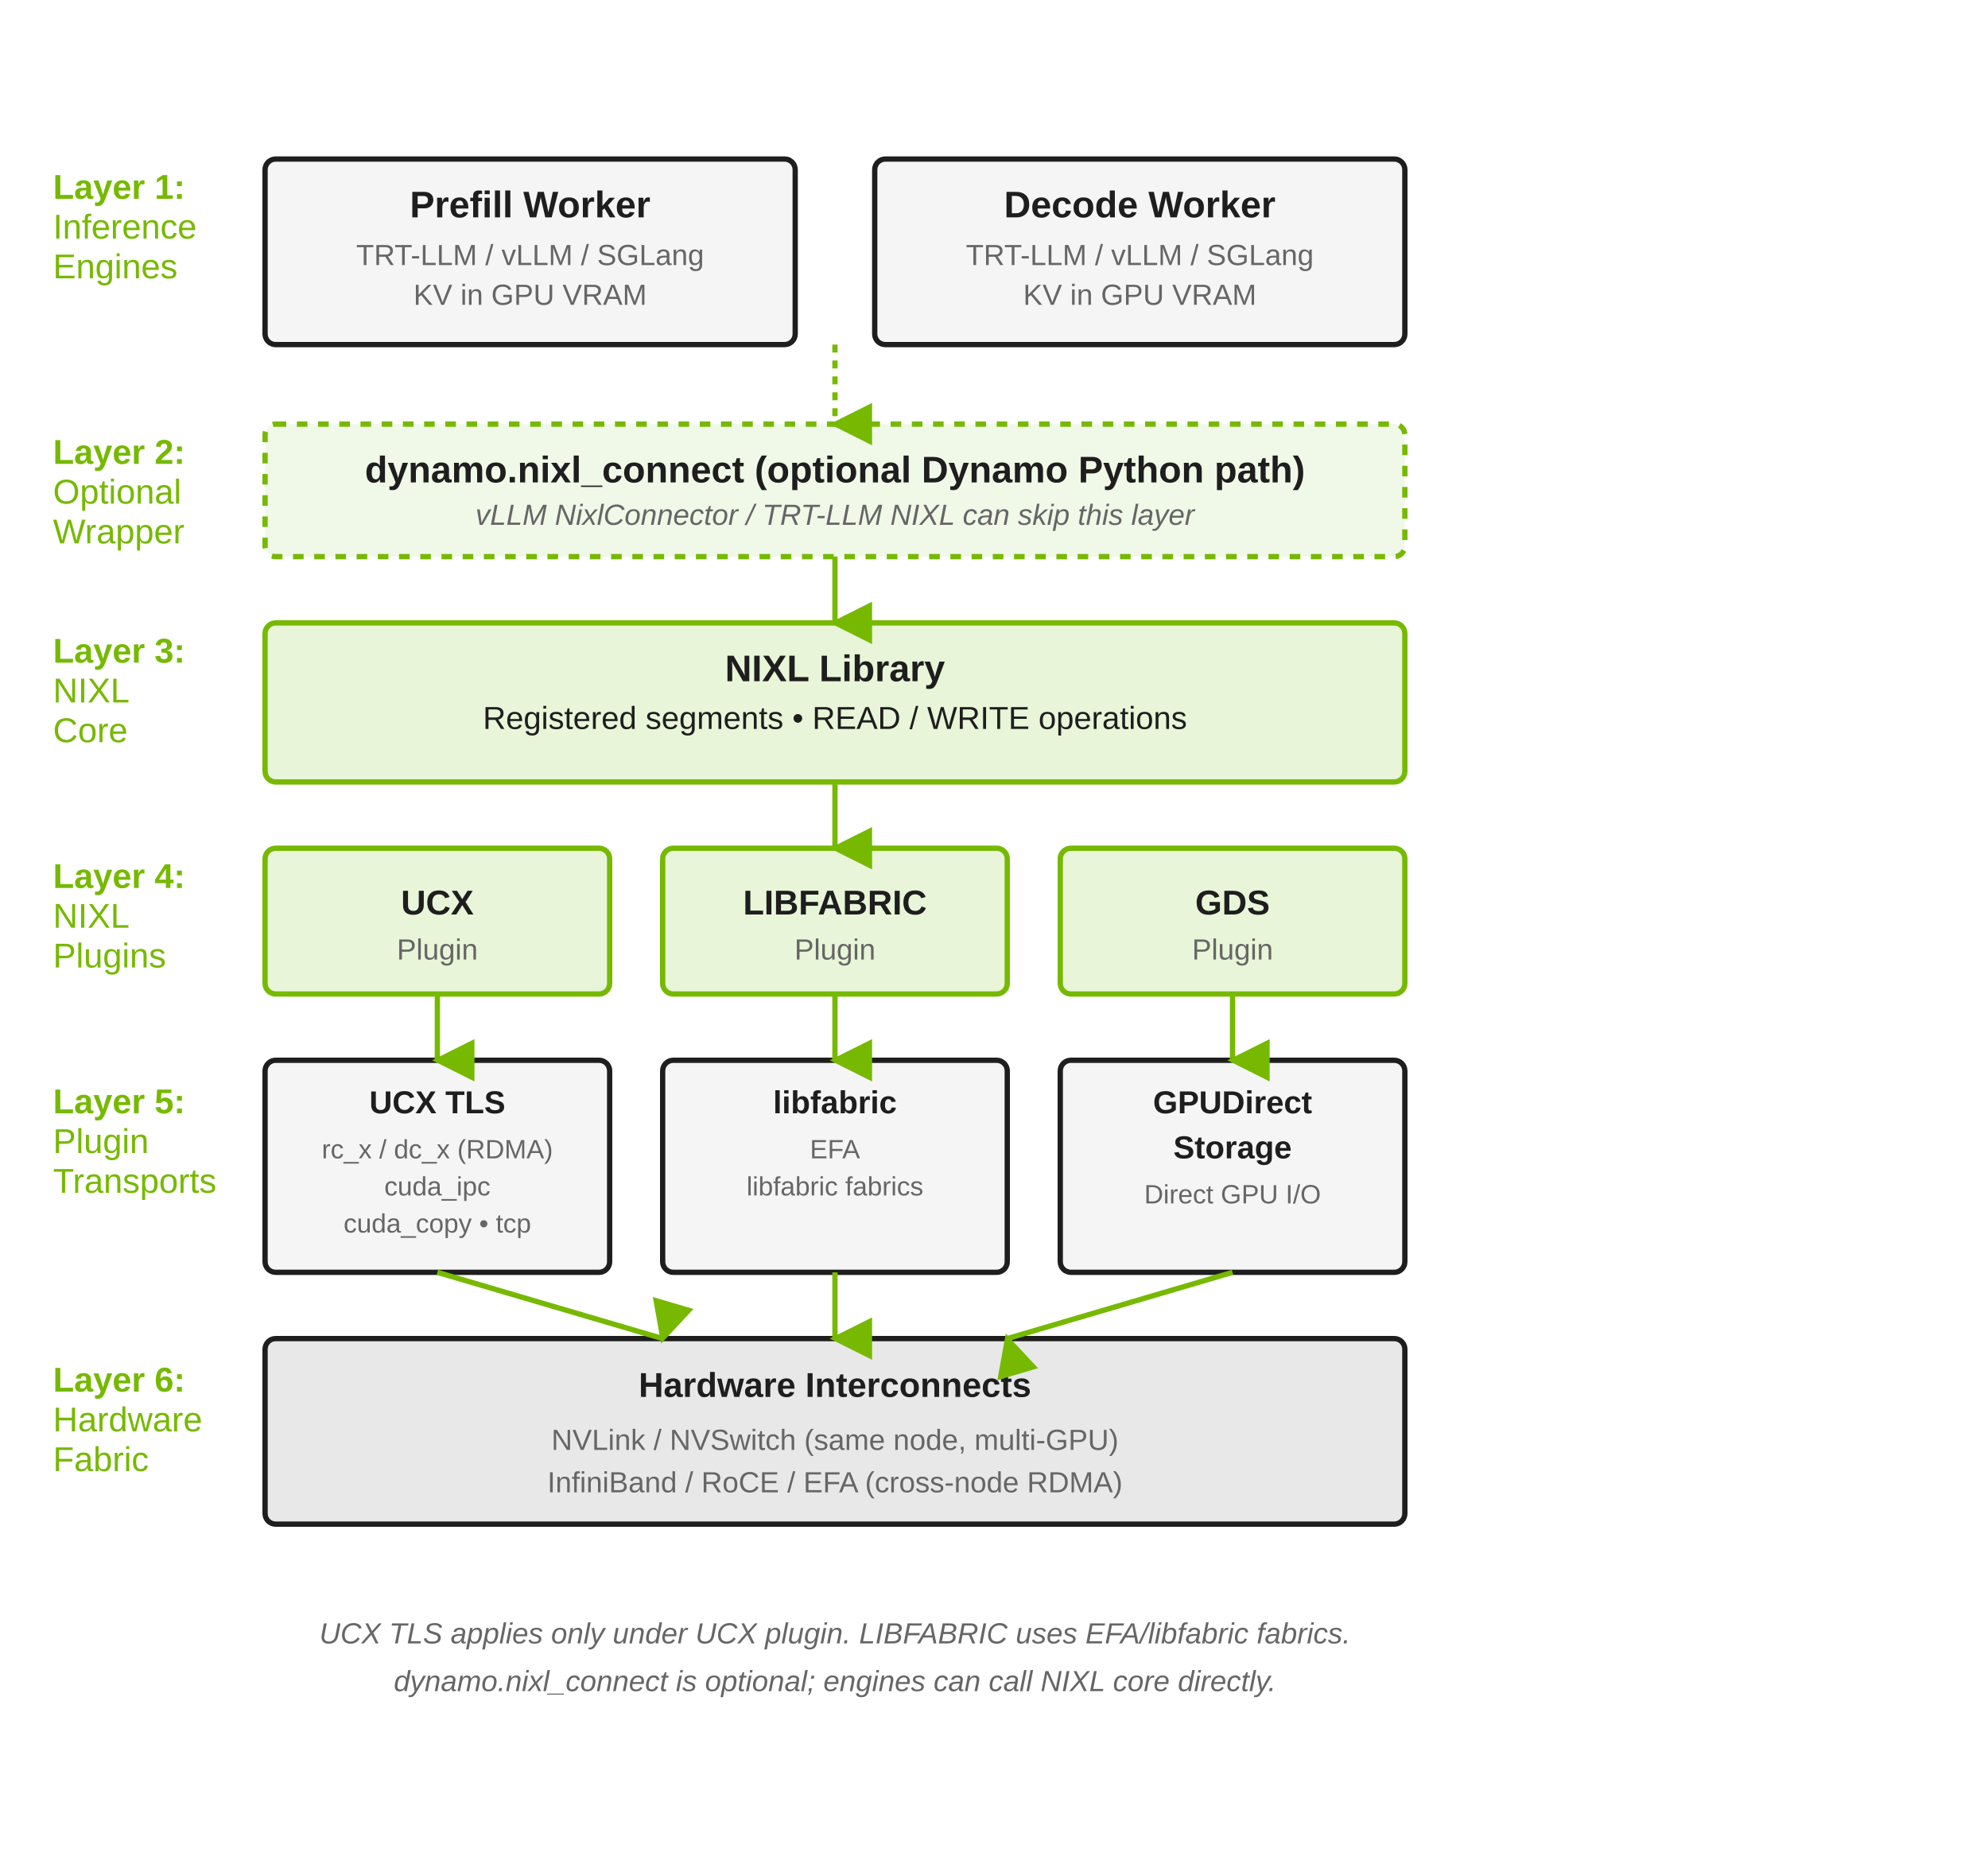
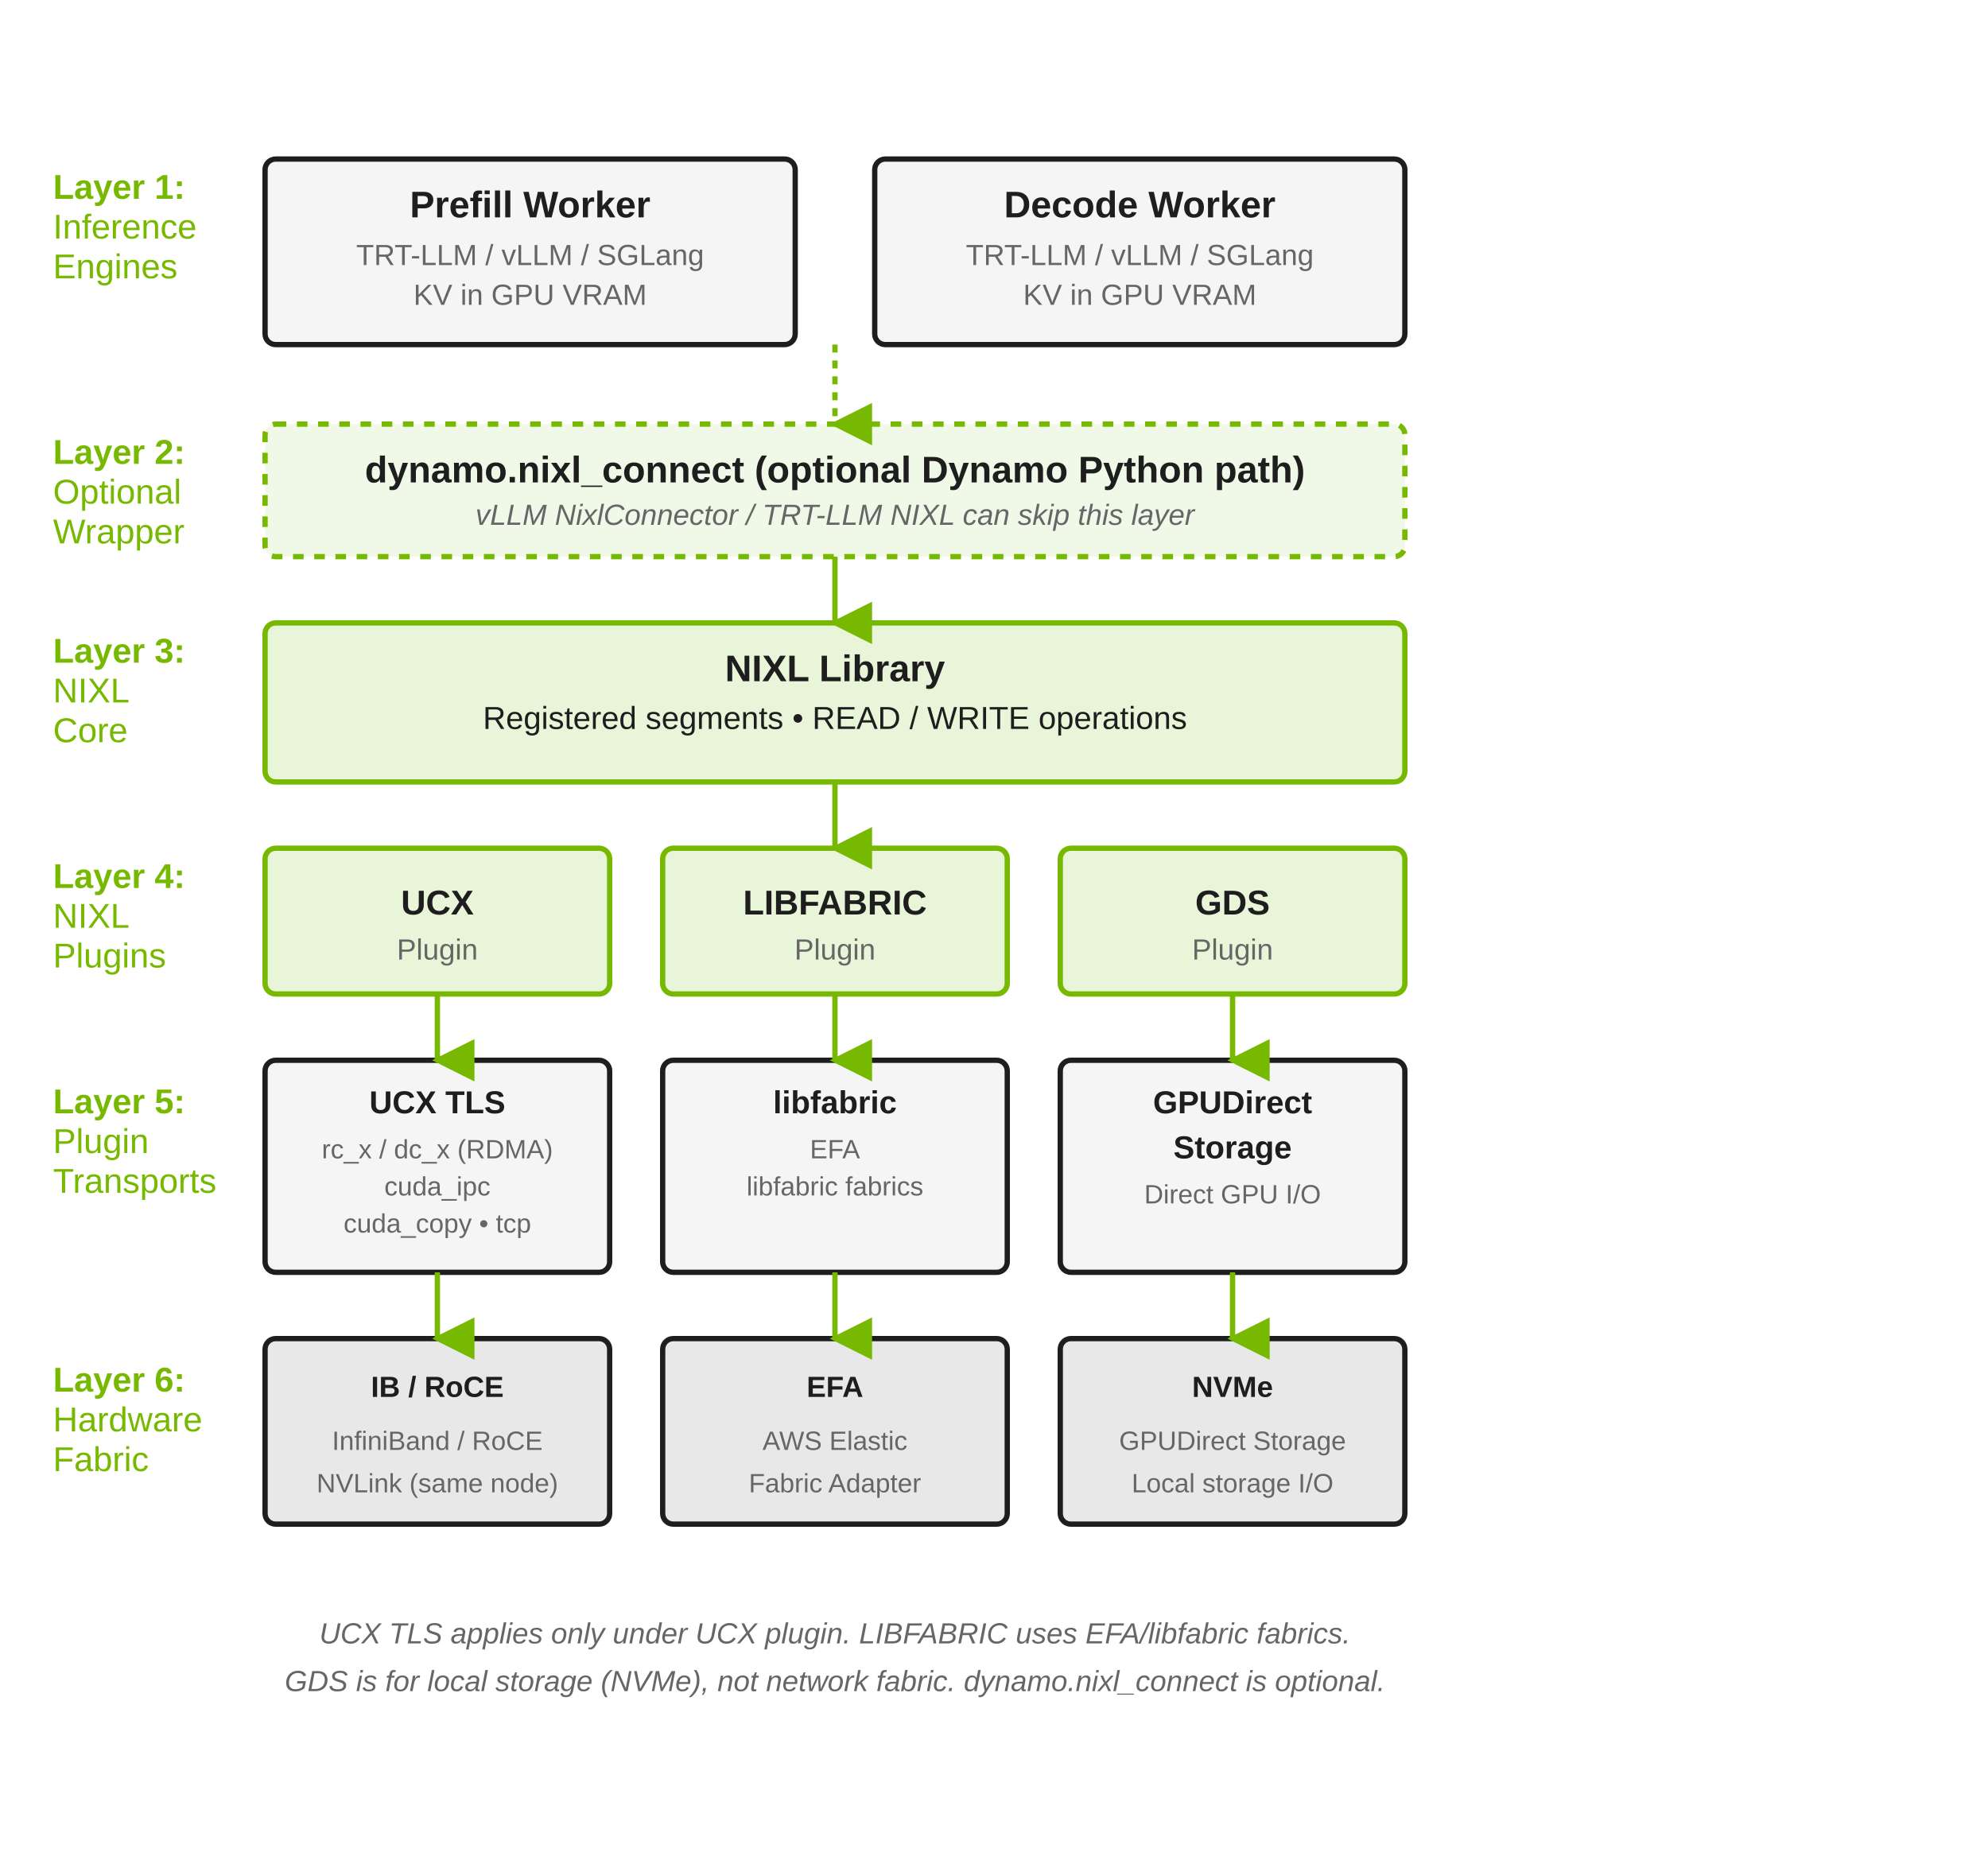
<svg xmlns="http://www.w3.org/2000/svg" width="750" height="700" viewBox="0 0 750 700">
  <text x="20" y="75" font-family="Arial, sans-serif" font-size="13" fill="#76B900" font-weight="bold">Layer 1:</text>
  <text x="20" y="90" font-family="Arial, sans-serif" font-size="13" fill="#76B900">Inference</text>
  <text x="20" y="105" font-family="Arial, sans-serif" font-size="13" fill="#76B900">Engines</text>
  <rect x="100" y="60" width="200" height="70" fill="#f5f5f5" stroke="#1e1e1e" stroke-width="2" rx="4" />
  <text x="200" y="82" font-family="Arial, sans-serif" font-size="14" text-anchor="middle" fill="#1e1e1e" font-weight="bold">Prefill Worker</text>
  <text x="200" y="100" font-family="Arial, sans-serif" font-size="11" text-anchor="middle" fill="#666">TRT-LLM / vLLM / SGLang</text>
  <text x="200" y="115" font-family="Arial, sans-serif" font-size="11" text-anchor="middle" fill="#666">KV in GPU VRAM</text>
  <rect x="330" y="60" width="200" height="70" fill="#f5f5f5" stroke="#1e1e1e" stroke-width="2" rx="4" />
  <text x="430" y="82" font-family="Arial, sans-serif" font-size="14" text-anchor="middle" fill="#1e1e1e" font-weight="bold">Decode Worker</text>
  <text x="430" y="100" font-family="Arial, sans-serif" font-size="11" text-anchor="middle" fill="#666">TRT-LLM / vLLM / SGLang</text>
  <text x="430" y="115" font-family="Arial, sans-serif" font-size="11" text-anchor="middle" fill="#666">KV in GPU VRAM</text>
  <text x="20" y="175" font-family="Arial, sans-serif" font-size="13" fill="#76B900" font-weight="bold">Layer 2:</text>
  <text x="20" y="190" font-family="Arial, sans-serif" font-size="13" fill="#76B900">Optional</text>
  <text x="20" y="205" font-family="Arial, sans-serif" font-size="13" fill="#76B900">Wrapper</text>
  <rect x="100" y="160" width="430" height="50" fill="#f0f8e8" stroke="#76B900" stroke-width="2" rx="4" stroke-dasharray="4,4" />
  <text x="315" y="182" font-family="Arial, sans-serif" font-size="14" text-anchor="middle" fill="#1e1e1e" font-weight="bold">dynamo.nixl_connect (optional Dynamo Python path)</text>
  <text x="315" y="198" font-family="Arial, sans-serif" font-size="11" text-anchor="middle" fill="#666" font-style="italic">vLLM NixlConnector / TRT-LLM NIXL can skip this layer</text>
  <text x="20" y="250" font-family="Arial, sans-serif" font-size="13" fill="#76B900" font-weight="bold">Layer 3:</text>
  <text x="20" y="265" font-family="Arial, sans-serif" font-size="13" fill="#76B900">NIXL</text>
  <text x="20" y="280" font-family="Arial, sans-serif" font-size="13" fill="#76B900">Core</text>
  <rect x="100" y="235" width="430" height="60" fill="#e8f5d8" stroke="#76B900" stroke-width="2" rx="4" />
  <text x="315" y="257" font-family="Arial, sans-serif" font-size="14" text-anchor="middle" fill="#1e1e1e" font-weight="bold">NIXL Library</text>
  <text x="315" y="275" font-family="Arial, sans-serif" font-size="12" text-anchor="middle" fill="#1e1e1e">Registered segments • READ / WRITE operations</text>
  <text x="20" y="335" font-family="Arial, sans-serif" font-size="13" fill="#76B900" font-weight="bold">Layer 4:</text>
  <text x="20" y="350" font-family="Arial, sans-serif" font-size="13" fill="#76B900">NIXL</text>
  <text x="20" y="365" font-family="Arial, sans-serif" font-size="13" fill="#76B900">Plugins</text>
  <rect x="100" y="320" width="130" height="55" fill="#e8f5d8" stroke="#76B900" stroke-width="2" rx="4" />
  <text x="165" y="345" font-family="Arial, sans-serif" font-size="13" text-anchor="middle" fill="#1e1e1e" font-weight="bold">UCX</text>
  <text x="165" y="362" font-family="Arial, sans-serif" font-size="11" text-anchor="middle" fill="#666">Plugin</text>
  <rect x="250" y="320" width="130" height="55" fill="#e8f5d8" stroke="#76B900" stroke-width="2" rx="4" />
  <text x="315" y="345" font-family="Arial, sans-serif" font-size="13" text-anchor="middle" fill="#1e1e1e" font-weight="bold">LIBFABRIC</text>
  <text x="315" y="362" font-family="Arial, sans-serif" font-size="11" text-anchor="middle" fill="#666">Plugin</text>
  <rect x="400" y="320" width="130" height="55" fill="#e8f5d8" stroke="#76B900" stroke-width="2" rx="4" />
  <text x="465" y="345" font-family="Arial, sans-serif" font-size="13" text-anchor="middle" fill="#1e1e1e" font-weight="bold">GDS</text>
  <text x="465" y="362" font-family="Arial, sans-serif" font-size="11" text-anchor="middle" fill="#666">Plugin</text>
  <text x="20" y="420" font-family="Arial, sans-serif" font-size="13" fill="#76B900" font-weight="bold">Layer 5:</text>
  <text x="20" y="435" font-family="Arial, sans-serif" font-size="13" fill="#76B900">Plugin</text>
  <text x="20" y="450" font-family="Arial, sans-serif" font-size="13" fill="#76B900">Transports</text>
  <rect x="100" y="400" width="130" height="80" fill="#f5f5f5" stroke="#1e1e1e" stroke-width="2" rx="4" />
  <text x="165" y="420" font-family="Arial, sans-serif" font-size="12" text-anchor="middle" fill="#1e1e1e" font-weight="bold">UCX TLS</text>
  <text x="165" y="437" font-family="Arial, sans-serif" font-size="10" text-anchor="middle" fill="#666">rc_x / dc_x (RDMA)</text>
  <text x="165" y="451" font-family="Arial, sans-serif" font-size="10" text-anchor="middle" fill="#666">cuda_ipc</text>
  <text x="165" y="465" font-family="Arial, sans-serif" font-size="10" text-anchor="middle" fill="#666">cuda_copy • tcp</text>
  <rect x="250" y="400" width="130" height="80" fill="#f5f5f5" stroke="#1e1e1e" stroke-width="2" rx="4" />
  <text x="315" y="420" font-family="Arial, sans-serif" font-size="12" text-anchor="middle" fill="#1e1e1e" font-weight="bold">libfabric</text>
  <text x="315" y="437" font-family="Arial, sans-serif" font-size="10" text-anchor="middle" fill="#666">EFA</text>
  <text x="315" y="451" font-family="Arial, sans-serif" font-size="10" text-anchor="middle" fill="#666">libfabric fabrics</text>
  <rect x="400" y="400" width="130" height="80" fill="#f5f5f5" stroke="#1e1e1e" stroke-width="2" rx="4" />
  <text x="465" y="420" font-family="Arial, sans-serif" font-size="12" text-anchor="middle" fill="#1e1e1e" font-weight="bold">GPUDirect</text>
  <text x="465" y="437" font-family="Arial, sans-serif" font-size="12" text-anchor="middle" fill="#1e1e1e" font-weight="bold">Storage</text>
  <text x="465" y="454" font-family="Arial, sans-serif" font-size="10" text-anchor="middle" fill="#666">Direct GPU I/O</text>
  <text x="20" y="525" font-family="Arial, sans-serif" font-size="13" fill="#76B900" font-weight="bold">Layer 6:</text>
  <text x="20" y="540" font-family="Arial, sans-serif" font-size="13" fill="#76B900">Hardware</text>
  <text x="20" y="555" font-family="Arial, sans-serif" font-size="13" fill="#76B900">Fabric</text>
-   <rect x="100" y="505" width="430" height="70" fill="#e8e8e8" stroke="#1e1e1e" stroke-width="2" rx="4" />
-   <text x="315" y="527" font-family="Arial, sans-serif" font-size="13" text-anchor="middle" fill="#1e1e1e" font-weight="bold">Hardware Interconnects</text>
-   <text x="315" y="547" font-family="Arial, sans-serif" font-size="11" text-anchor="middle" fill="#666">NVLink / NVSwitch (same node, multi-GPU)</text>
-   <text x="315" y="563" font-family="Arial, sans-serif" font-size="11" text-anchor="middle" fill="#666">InfiniBand / RoCE / EFA (cross-node RDMA)</text>
+   <rect x="100" y="505" width="130" height="70" fill="#e8e8e8" stroke="#1e1e1e" stroke-width="2" rx="4" />
+   <text x="165" y="527" font-family="Arial, sans-serif" font-size="11" text-anchor="middle" fill="#1e1e1e" font-weight="bold">IB / RoCE</text>
+   <text x="165" y="547" font-family="Arial, sans-serif" font-size="10" text-anchor="middle" fill="#666">InfiniBand / RoCE</text>
+   <text x="165" y="563" font-family="Arial, sans-serif" font-size="10" text-anchor="middle" fill="#666">NVLink (same node)</text>
+   <rect x="250" y="505" width="130" height="70" fill="#e8e8e8" stroke="#1e1e1e" stroke-width="2" rx="4" />
+   <text x="315" y="527" font-family="Arial, sans-serif" font-size="11" text-anchor="middle" fill="#1e1e1e" font-weight="bold">EFA</text>
+   <text x="315" y="547" font-family="Arial, sans-serif" font-size="10" text-anchor="middle" fill="#666">AWS Elastic</text>
+   <text x="315" y="563" font-family="Arial, sans-serif" font-size="10" text-anchor="middle" fill="#666">Fabric Adapter</text>
+   <rect x="400" y="505" width="130" height="70" fill="#e8e8e8" stroke="#1e1e1e" stroke-width="2" rx="4" />
+   <text x="465" y="527" font-family="Arial, sans-serif" font-size="11" text-anchor="middle" fill="#1e1e1e" font-weight="bold">NVMe</text>
+   <text x="465" y="547" font-family="Arial, sans-serif" font-size="10" text-anchor="middle" fill="#666">GPUDirect Storage</text>
+   <text x="465" y="563" font-family="Arial, sans-serif" font-size="10" text-anchor="middle" fill="#666">Local storage I/O</text>
  <defs>
    <marker id="arrow-down" markerWidth="8" markerHeight="8" refX="4" refY="7" orient="auto">
      <polygon points="0,0 8,0 4,8" fill="#76B900" />
    </marker>
  </defs>
  <line x1="315" y1="130" x2="315" y2="160" stroke="#76B900" stroke-width="2" stroke-dasharray="3,3" marker-end="url(#arrow-down)" />
  <line x1="315" y1="210" x2="315" y2="235" stroke="#76B900" stroke-width="2" marker-end="url(#arrow-down)" />
  <line x1="315" y1="295" x2="315" y2="320" stroke="#76B900" stroke-width="2" marker-end="url(#arrow-down)" />
  <line x1="165" y1="375" x2="165" y2="400" stroke="#76B900" stroke-width="2" marker-end="url(#arrow-down)" />
  <line x1="315" y1="375" x2="315" y2="400" stroke="#76B900" stroke-width="2" marker-end="url(#arrow-down)" />
  <line x1="465" y1="375" x2="465" y2="400" stroke="#76B900" stroke-width="2" marker-end="url(#arrow-down)" />
-   <line x1="165" y1="480" x2="250" y2="505" stroke="#76B900" stroke-width="2" marker-end="url(#arrow-down)" />
+   <line x1="165" y1="480" x2="165" y2="505" stroke="#76B900" stroke-width="2" marker-end="url(#arrow-down)" />
  <line x1="315" y1="480" x2="315" y2="505" stroke="#76B900" stroke-width="2" marker-end="url(#arrow-down)" />
-   <line x1="465" y1="480" x2="380" y2="505" stroke="#76B900" stroke-width="2" marker-end="url(#arrow-down)" />
+   <line x1="465" y1="480" x2="465" y2="505" stroke="#76B900" stroke-width="2" marker-end="url(#arrow-down)" />
  <text x="315" y="620" font-family="Arial, sans-serif" font-size="11" text-anchor="middle" fill="#666" font-style="italic">UCX TLS applies only under UCX plugin. LIBFABRIC uses EFA/libfabric fabrics.</text>
-   <text x="315" y="638" font-family="Arial, sans-serif" font-size="11" text-anchor="middle" fill="#666" font-style="italic">dynamo.nixl_connect is optional; engines can call NIXL core directly.</text>
+   <text x="315" y="638" font-family="Arial, sans-serif" font-size="11" text-anchor="middle" fill="#666" font-style="italic">GDS is for local storage (NVMe), not network fabric. dynamo.nixl_connect is optional.</text>
</svg>
